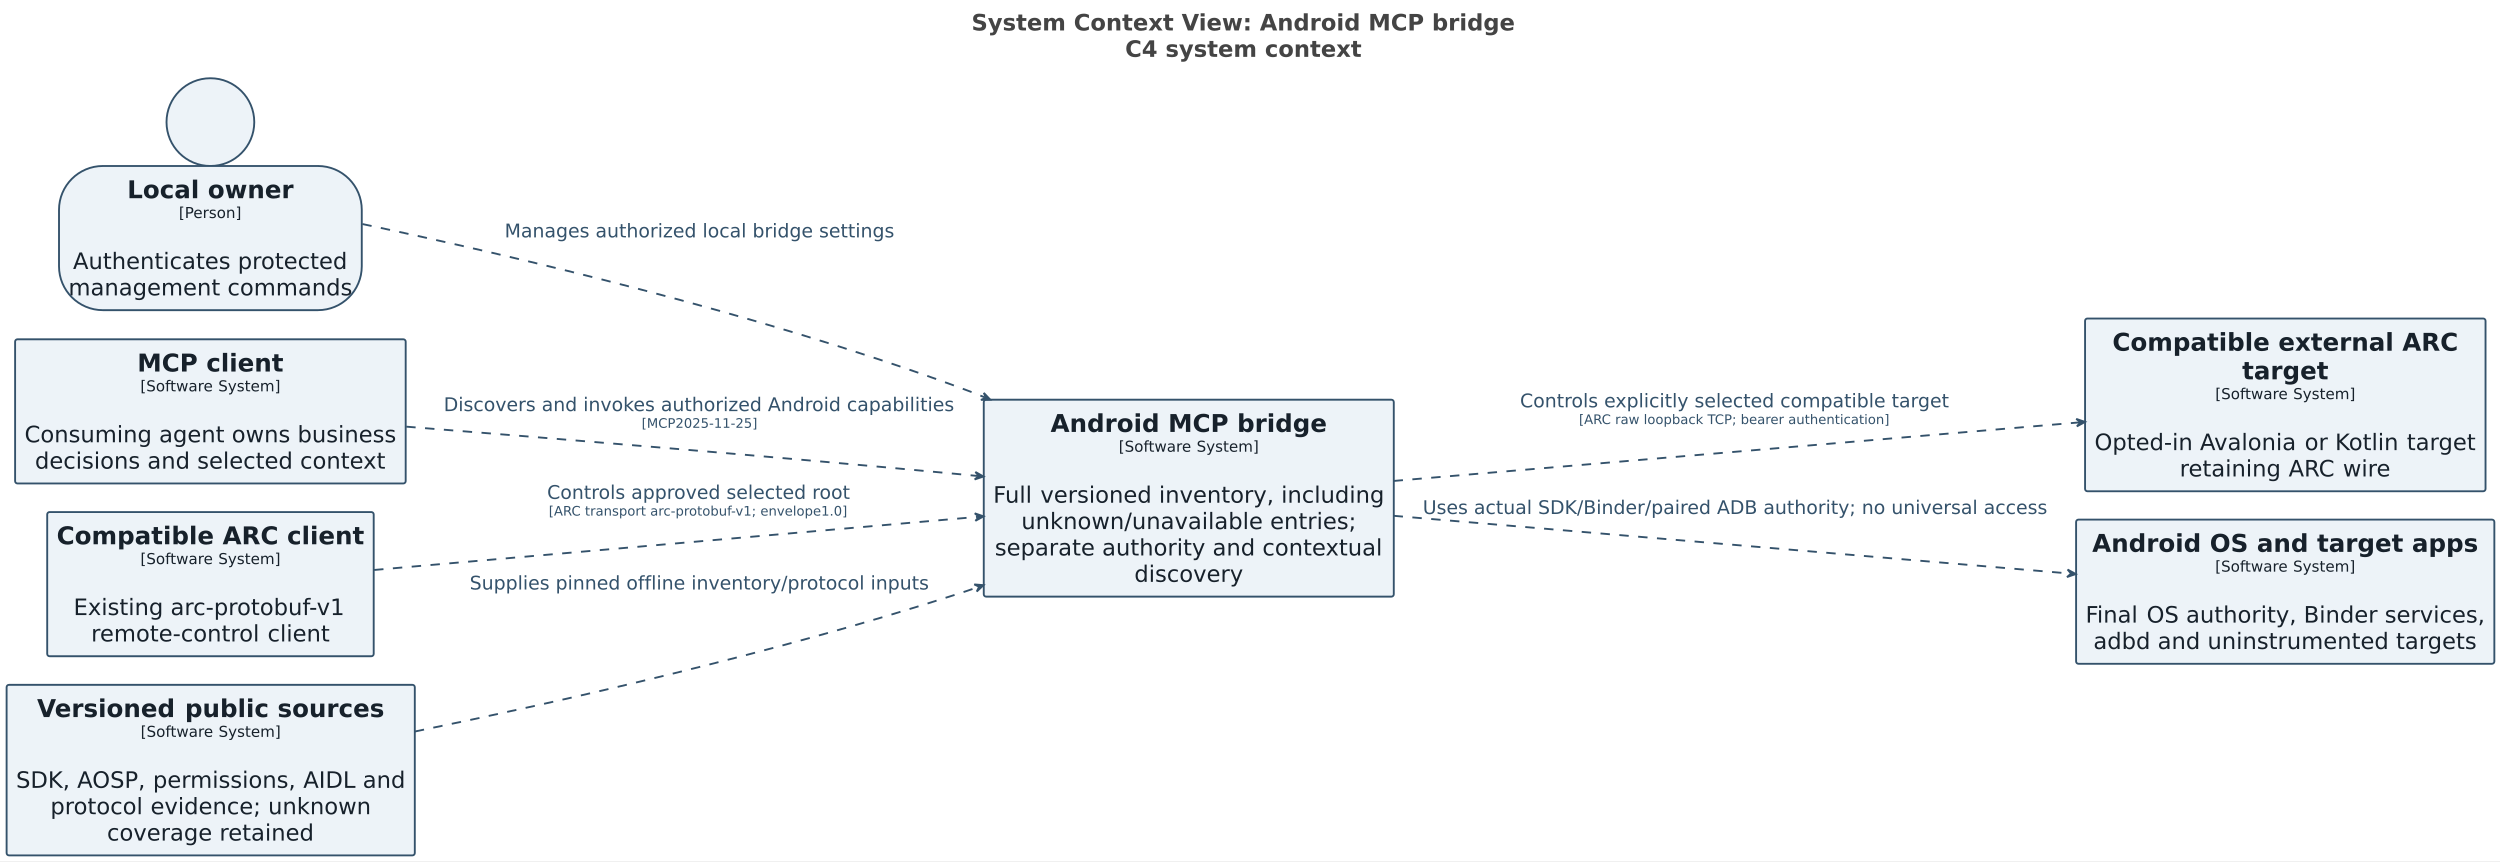
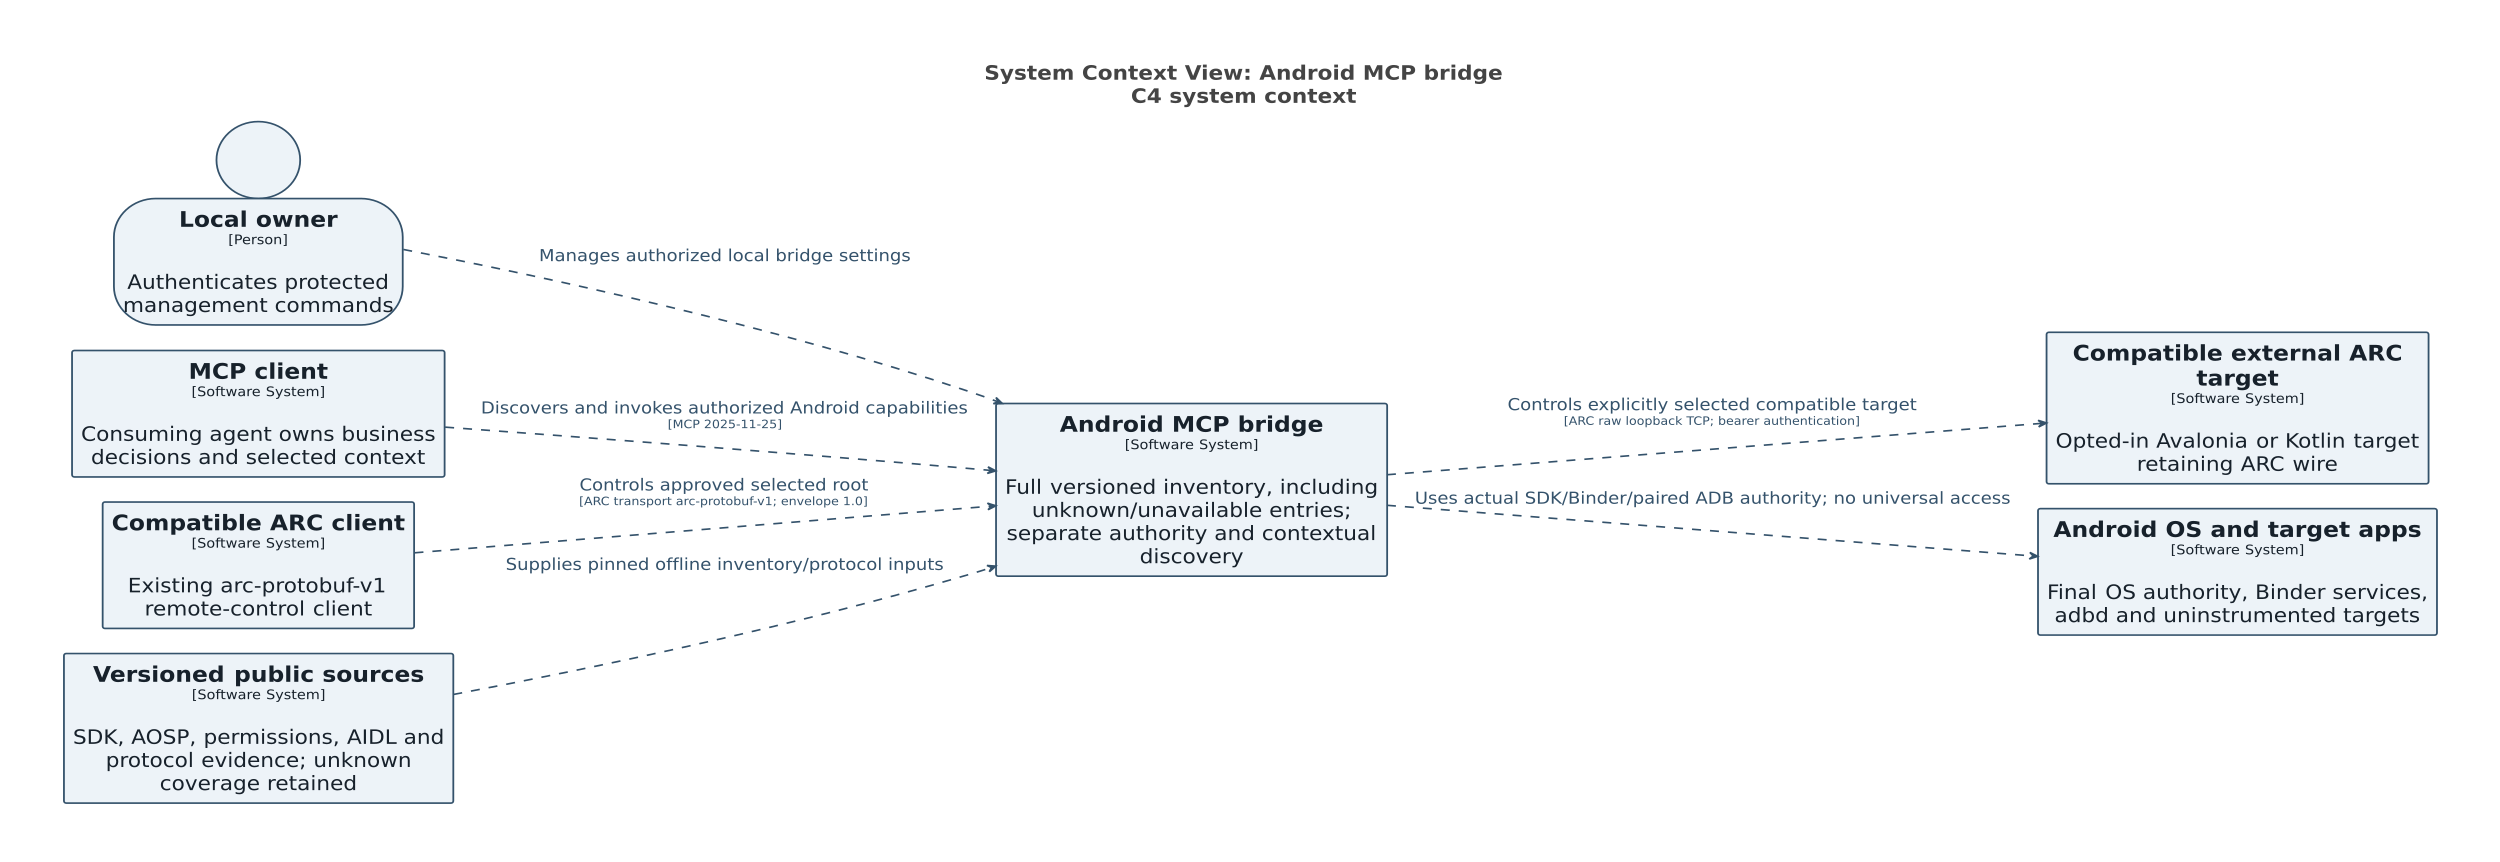
- <svg xmlns="http://www.w3.org/2000/svg" contentStyleType="text/css" data-diagram-type="DESCRIPTION" height="912px" preserveAspectRatio="none" style="width:2648px;height:912px;background:#FFFFFF;" version="1.1" viewBox="0 0 2648 912" width="2648px" zoomAndPan="magnify">
-   <rect data-canvas="white" x="0" y="0" width="100%" height="100%" fill="#ffffff" />
+ <svg xmlns="http://www.w3.org/2000/svg" contentStyleType="text/css" data-diagram-type="DESCRIPTION" height="912px" preserveAspectRatio="none" style="width:2648px;height:912px;background:#FFFFFF;" version="1.1" viewBox="-64 -64 2776.0 1040.0" width="2648px" zoomAndPan="magnify">
+   <rect data-canvas="white" x="-64" y="-64" width="200%" height="200%" fill="#ffffff" />
  <defs />
  <g>
    <g class="title" data-source-line="2">
      <text fill="#444444" font-family="DejaVu Sans" font-size="24" font-weight="bold" lengthAdjust="spacing" textLength="576.023" x="1028.994" y="32.277">System Context View: Android MCP bridge</text>
      <text fill="#444444" font-family="DejaVu Sans" font-size="24" font-weight="bold" lengthAdjust="spacing" textLength="250.5" x="1191.756" y="60.215">C4 system context</text>
    </g>
    <g class="entity" data-entity="Localowner" data-source-line="49" data-uid="ent0002" id="entity_Localowner">
      <ellipse cx="222.846" cy="129.346" fill="#EDF3F8" rx="46.471" ry="46.471" style="stroke:#34526B;stroke-width:2;" />
      <rect fill="#EDF3F8" height="152.703" rx="46.471" ry="46.471" style="stroke:#34526B;stroke-width:2;" width="320.691" x="62.5" y="175.818" />
      <text fill="#17212B" font-family="DejaVu Sans" font-size="26" font-weight="bold" lengthAdjust="spacing" textLength="76.299" x="134.747" y="209.952">Local</text>
      <text fill="#17212B" font-family="DejaVu Sans" font-size="26" font-weight="bold" lengthAdjust="spacing" textLength="9.052" x="211.045" y="209.952"> </text>
      <text fill="#17212B" font-family="DejaVu Sans" font-size="26" font-weight="bold" lengthAdjust="spacing" textLength="90.848" x="220.097" y="209.952">owner</text>
      <text fill="#17212B" font-family="DejaVu Sans" font-size="16" lengthAdjust="spacing" textLength="66.82" x="189.435" y="230.935">[Person]</text>
      <text fill="#17212B" font-family="DejaVu Sans" font-size="24" lengthAdjust="spacing" textLength="7.629" x="219.031" y="256.986"> </text>
      <text fill="#17212B" font-family="DejaVu Sans" font-size="24" lengthAdjust="spacing" textLength="166.887" x="77.305" y="284.923">Authenticates</text>
      <text fill="#17212B" font-family="DejaVu Sans" font-size="24" lengthAdjust="spacing" textLength="7.629" x="244.191" y="284.923"> </text>
      <text fill="#17212B" font-family="DejaVu Sans" font-size="24" lengthAdjust="spacing" textLength="116.566" x="251.82" y="284.923">protected</text>
      <text fill="#17212B" font-family="DejaVu Sans" font-size="24" lengthAdjust="spacing" textLength="160.769" x="72.5" y="312.861">management</text>
      <text fill="#17212B" font-family="DejaVu Sans" font-size="24" lengthAdjust="spacing" textLength="7.629" x="233.269" y="312.861"> </text>
      <text fill="#17212B" font-family="DejaVu Sans" font-size="24" lengthAdjust="spacing" textLength="132.293" x="240.898" y="312.861">commands</text>
    </g>
    <g class="entity" data-entity="MCPclient" data-source-line="50" data-uid="ent0003" id="entity_MCPclient">
      <rect fill="#EDF3F8" height="152.703" rx="2.5" ry="2.5" style="stroke:#34526B;stroke-width:2;" width="413.703" x="16" y="359.375" />
      <text fill="#17212B" font-family="DejaVu Sans" font-size="26" font-weight="bold" lengthAdjust="spacing" textLength="64.01" x="145.417" y="393.509">MCP</text>
      <text fill="#17212B" font-family="DejaVu Sans" font-size="26" font-weight="bold" lengthAdjust="spacing" textLength="9.052" x="209.426" y="393.509"> </text>
      <text fill="#17212B" font-family="DejaVu Sans" font-size="26" font-weight="bold" lengthAdjust="spacing" textLength="81.809" x="218.478" y="393.509">client</text>
      <text fill="#17212B" font-family="DejaVu Sans" font-size="16" lengthAdjust="spacing" textLength="77.406" x="148.652" y="414.492">[Software</text>
      <text fill="#17212B" font-family="DejaVu Sans" font-size="16" lengthAdjust="spacing" textLength="5.086" x="226.059" y="414.492"> </text>
      <text fill="#17212B" font-family="DejaVu Sans" font-size="16" lengthAdjust="spacing" textLength="65.906" x="231.144" y="414.492">System]</text>
      <text fill="#17212B" font-family="DejaVu Sans" font-size="24" lengthAdjust="spacing" textLength="7.629" x="219.037" y="440.543"> </text>
      <text fill="#17212B" font-family="DejaVu Sans" font-size="24" lengthAdjust="spacing" textLength="134.859" x="26" y="468.481">Consuming</text>
      <text fill="#17212B" font-family="DejaVu Sans" font-size="24" lengthAdjust="spacing" textLength="7.629" x="160.859" y="468.481"> </text>
      <text fill="#17212B" font-family="DejaVu Sans" font-size="24" lengthAdjust="spacing" textLength="69.328" x="168.488" y="468.481">agent</text>
      <text fill="#17212B" font-family="DejaVu Sans" font-size="24" lengthAdjust="spacing" textLength="7.629" x="237.816" y="468.481"> </text>
      <text fill="#17212B" font-family="DejaVu Sans" font-size="24" lengthAdjust="spacing" textLength="62.027" x="245.445" y="468.481">owns</text>
      <text fill="#17212B" font-family="DejaVu Sans" font-size="24" lengthAdjust="spacing" textLength="7.629" x="307.473" y="468.481"> </text>
      <text fill="#17212B" font-family="DejaVu Sans" font-size="24" lengthAdjust="spacing" textLength="104.602" x="315.102" y="468.481">business</text>
      <text fill="#17212B" font-family="DejaVu Sans" font-size="24" lengthAdjust="spacing" textLength="111.434" x="37.022" y="496.418">decisions</text>
      <text fill="#17212B" font-family="DejaVu Sans" font-size="24" lengthAdjust="spacing" textLength="7.629" x="148.455" y="496.418"> </text>
      <text fill="#17212B" font-family="DejaVu Sans" font-size="24" lengthAdjust="spacing" textLength="45.152" x="156.084" y="496.418">and</text>
      <text fill="#17212B" font-family="DejaVu Sans" font-size="24" lengthAdjust="spacing" textLength="7.629" x="201.236" y="496.418"> </text>
      <text fill="#17212B" font-family="DejaVu Sans" font-size="24" lengthAdjust="spacing" textLength="101.309" x="208.865" y="496.418">selected</text>
      <text fill="#17212B" font-family="DejaVu Sans" font-size="24" lengthAdjust="spacing" textLength="7.629" x="310.174" y="496.418"> </text>
      <text fill="#17212B" font-family="DejaVu Sans" font-size="24" lengthAdjust="spacing" textLength="90.879" x="317.803" y="496.418">context</text>
    </g>
    <g class="entity" data-entity="CompatibleARCclient" data-source-line="51" data-uid="ent0004" id="entity_CompatibleARCclient">
      <rect fill="#EDF3F8" height="152.703" rx="2.5" ry="2.5" style="stroke:#34526B;stroke-width:2;" width="345.825" x="50" y="542.375" />
      <text fill="#17212B" font-family="DejaVu Sans" font-size="26" font-weight="bold" lengthAdjust="spacing" textLength="166.69" x="60" y="576.509">Compatible</text>
      <text fill="#17212B" font-family="DejaVu Sans" font-size="26" font-weight="bold" lengthAdjust="spacing" textLength="9.052" x="226.69" y="576.509"> </text>
      <text fill="#17212B" font-family="DejaVu Sans" font-size="26" font-weight="bold" lengthAdjust="spacing" textLength="59.224" x="235.741" y="576.509">ARC</text>
      <text fill="#17212B" font-family="DejaVu Sans" font-size="26" font-weight="bold" lengthAdjust="spacing" textLength="9.052" x="294.965" y="576.509"> </text>
      <text fill="#17212B" font-family="DejaVu Sans" font-size="26" font-weight="bold" lengthAdjust="spacing" textLength="81.809" x="304.017" y="576.509">client</text>
      <text fill="#17212B" font-family="DejaVu Sans" font-size="16" lengthAdjust="spacing" textLength="77.406" x="148.713" y="597.492">[Software</text>
      <text fill="#17212B" font-family="DejaVu Sans" font-size="16" lengthAdjust="spacing" textLength="5.086" x="226.12" y="597.492"> </text>
      <text fill="#17212B" font-family="DejaVu Sans" font-size="16" lengthAdjust="spacing" textLength="65.906" x="231.206" y="597.492">System]</text>
      <text fill="#17212B" font-family="DejaVu Sans" font-size="24" lengthAdjust="spacing" textLength="7.629" x="219.098" y="623.543"> </text>
      <text fill="#17212B" font-family="DejaVu Sans" font-size="24" lengthAdjust="spacing" textLength="95.062" x="77.899" y="651.481">Existing</text>
      <text fill="#17212B" font-family="DejaVu Sans" font-size="24" lengthAdjust="spacing" textLength="7.629" x="172.961" y="651.481"> </text>
      <text fill="#17212B" font-family="DejaVu Sans" font-size="24" lengthAdjust="spacing" textLength="187.336" x="180.59" y="651.481">arc-protobuf-v1</text>
      <text fill="#17212B" font-family="DejaVu Sans" font-size="24" lengthAdjust="spacing" textLength="179.25" x="96.514" y="679.418">remote-control</text>
      <text fill="#17212B" font-family="DejaVu Sans" font-size="24" lengthAdjust="spacing" textLength="7.629" x="275.764" y="679.418"> </text>
      <text fill="#17212B" font-family="DejaVu Sans" font-size="24" lengthAdjust="spacing" textLength="65.918" x="283.393" y="679.418">client</text>
    </g>
    <g class="entity" data-entity="CompatibleexternalARCtarget" data-source-line="52" data-uid="ent0005" id="entity_CompatibleexternalARCtarget">
      <rect fill="#EDF3F8" height="182.969" rx="2.5" ry="2.5" style="stroke:#34526B;stroke-width:2;" width="424.18" x="2208.5" y="337.375" />
      <text fill="#17212B" font-family="DejaVu Sans" font-size="26" font-weight="bold" lengthAdjust="spacing" textLength="166.69" x="2237.454" y="371.509">Compatible</text>
      <text fill="#17212B" font-family="DejaVu Sans" font-size="26" font-weight="bold" lengthAdjust="spacing" textLength="9.052" x="2404.143" y="371.509"> </text>
      <text fill="#17212B" font-family="DejaVu Sans" font-size="26" font-weight="bold" lengthAdjust="spacing" textLength="122.256" x="2413.195" y="371.509">external</text>
      <text fill="#17212B" font-family="DejaVu Sans" font-size="26" font-weight="bold" lengthAdjust="spacing" textLength="9.052" x="2535.451" y="371.509"> </text>
      <text fill="#17212B" font-family="DejaVu Sans" font-size="26" font-weight="bold" lengthAdjust="spacing" textLength="59.224" x="2544.502" y="371.509">ARC</text>
      <text fill="#17212B" font-family="DejaVu Sans" font-size="26" font-weight="bold" lengthAdjust="spacing" textLength="91.47" x="2374.855" y="401.774">target</text>
      <text fill="#17212B" font-family="DejaVu Sans" font-size="16" lengthAdjust="spacing" textLength="77.406" x="2346.391" y="422.758">[Software</text>
      <text fill="#17212B" font-family="DejaVu Sans" font-size="16" lengthAdjust="spacing" textLength="5.086" x="2423.797" y="422.758"> </text>
      <text fill="#17212B" font-family="DejaVu Sans" font-size="16" lengthAdjust="spacing" textLength="65.906" x="2428.883" y="422.758">System]</text>
      <text fill="#17212B" font-family="DejaVu Sans" font-size="24" lengthAdjust="spacing" textLength="7.629" x="2416.775" y="448.809"> </text>
      <text fill="#17212B" font-family="DejaVu Sans" font-size="24" lengthAdjust="spacing" textLength="104.074" x="2218.5" y="476.746">Opted-in</text>
      <text fill="#17212B" font-family="DejaVu Sans" font-size="24" lengthAdjust="spacing" textLength="7.629" x="2322.574" y="476.746"> </text>
      <text fill="#17212B" font-family="DejaVu Sans" font-size="24" lengthAdjust="spacing" textLength="103.266" x="2330.203" y="476.746">Avalonia</text>
      <text fill="#17212B" font-family="DejaVu Sans" font-size="24" lengthAdjust="spacing" textLength="7.629" x="2433.469" y="476.746"> </text>
      <text fill="#17212B" font-family="DejaVu Sans" font-size="24" lengthAdjust="spacing" textLength="24.551" x="2441.098" y="476.746">or</text>
      <text fill="#17212B" font-family="DejaVu Sans" font-size="24" lengthAdjust="spacing" textLength="7.629" x="2465.648" y="476.746"> </text>
      <text fill="#17212B" font-family="DejaVu Sans" font-size="24" lengthAdjust="spacing" textLength="68.379" x="2473.277" y="476.746">Kotlin</text>
      <text fill="#17212B" font-family="DejaVu Sans" font-size="24" lengthAdjust="spacing" textLength="7.629" x="2541.656" y="476.746"> </text>
      <text fill="#17212B" font-family="DejaVu Sans" font-size="24" lengthAdjust="spacing" textLength="73.394" x="2549.285" y="476.746">target</text>
      <text fill="#17212B" font-family="DejaVu Sans" font-size="24" lengthAdjust="spacing" textLength="107.742" x="2308.699" y="504.684">retaining</text>
      <text fill="#17212B" font-family="DejaVu Sans" font-size="24" lengthAdjust="spacing" textLength="7.629" x="2416.441" y="504.684"> </text>
      <text fill="#17212B" font-family="DejaVu Sans" font-size="24" lengthAdjust="spacing" textLength="49.852" x="2424.07" y="504.684">ARC</text>
      <text fill="#17212B" font-family="DejaVu Sans" font-size="24" lengthAdjust="spacing" textLength="7.629" x="2473.922" y="504.684"> </text>
      <text fill="#17212B" font-family="DejaVu Sans" font-size="24" lengthAdjust="spacing" textLength="50.93" x="2481.551" y="504.684">wire</text>
    </g>
    <g class="entity" data-entity="AndroidOSandtargetapps" data-source-line="53" data-uid="ent0006" id="entity_AndroidOSandtargetapps">
      <rect fill="#EDF3F8" height="152.703" rx="2.5" ry="2.5" style="stroke:#34526B;stroke-width:2;" width="443.012" x="2199" y="550.375" />
      <text fill="#17212B" font-family="DejaVu Sans" font-size="26" font-weight="bold" lengthAdjust="spacing" textLength="115.451" x="2216.073" y="584.509">Android</text>
      <text fill="#17212B" font-family="DejaVu Sans" font-size="26" font-weight="bold" lengthAdjust="spacing" textLength="9.052" x="2331.524" y="584.509"> </text>
      <text fill="#17212B" font-family="DejaVu Sans" font-size="26" font-weight="bold" lengthAdjust="spacing" textLength="40.828" x="2340.576" y="584.509">OS</text>
      <text fill="#17212B" font-family="DejaVu Sans" font-size="26" font-weight="bold" lengthAdjust="spacing" textLength="9.052" x="2381.404" y="584.509"> </text>
      <text fill="#17212B" font-family="DejaVu Sans" font-size="26" font-weight="bold" lengthAdjust="spacing" textLength="54.666" x="2390.456" y="584.509">and</text>
      <text fill="#17212B" font-family="DejaVu Sans" font-size="26" font-weight="bold" lengthAdjust="spacing" textLength="9.052" x="2445.122" y="584.509"> </text>
      <text fill="#17212B" font-family="DejaVu Sans" font-size="26" font-weight="bold" lengthAdjust="spacing" textLength="91.47" x="2454.174" y="584.509">target</text>
      <text fill="#17212B" font-family="DejaVu Sans" font-size="26" font-weight="bold" lengthAdjust="spacing" textLength="9.052" x="2545.644" y="584.509"> </text>
      <text fill="#17212B" font-family="DejaVu Sans" font-size="26" font-weight="bold" lengthAdjust="spacing" textLength="70.243" x="2554.695" y="584.509">apps</text>
      <text fill="#17212B" font-family="DejaVu Sans" font-size="16" lengthAdjust="spacing" textLength="77.406" x="2346.307" y="605.492">[Software</text>
      <text fill="#17212B" font-family="DejaVu Sans" font-size="16" lengthAdjust="spacing" textLength="5.086" x="2423.713" y="605.492"> </text>
      <text fill="#17212B" font-family="DejaVu Sans" font-size="16" lengthAdjust="spacing" textLength="65.906" x="2428.799" y="605.492">System]</text>
      <text fill="#17212B" font-family="DejaVu Sans" font-size="24" lengthAdjust="spacing" textLength="7.629" x="2416.691" y="631.543"> </text>
      <text fill="#17212B" font-family="DejaVu Sans" font-size="24" lengthAdjust="spacing" textLength="57.059" x="2209" y="659.481">Final</text>
      <text fill="#17212B" font-family="DejaVu Sans" font-size="24" lengthAdjust="spacing" textLength="7.629" x="2266.059" y="659.481"> </text>
      <text fill="#17212B" font-family="DejaVu Sans" font-size="24" lengthAdjust="spacing" textLength="34.125" x="2273.688" y="659.481">OS</text>
      <text fill="#17212B" font-family="DejaVu Sans" font-size="24" lengthAdjust="spacing" textLength="7.629" x="2307.812" y="659.481"> </text>
      <text fill="#17212B" font-family="DejaVu Sans" font-size="24" lengthAdjust="spacing" textLength="117" x="2315.441" y="659.481">authority,</text>
      <text fill="#17212B" font-family="DejaVu Sans" font-size="24" lengthAdjust="spacing" textLength="7.629" x="2432.441" y="659.481"> </text>
      <text fill="#17212B" font-family="DejaVu Sans" font-size="24" lengthAdjust="spacing" textLength="78.211" x="2440.07" y="659.481">Binder</text>
      <text fill="#17212B" font-family="DejaVu Sans" font-size="24" lengthAdjust="spacing" textLength="7.629" x="2518.281" y="659.481"> </text>
      <text fill="#17212B" font-family="DejaVu Sans" font-size="24" lengthAdjust="spacing" textLength="106.102" x="2525.91" y="659.481">services,</text>
      <text fill="#17212B" font-family="DejaVu Sans" font-size="24" lengthAdjust="spacing" textLength="60.41" x="2217.303" y="687.418">adbd</text>
      <text fill="#17212B" font-family="DejaVu Sans" font-size="24" lengthAdjust="spacing" textLength="7.629" x="2277.713" y="687.418"> </text>
      <text fill="#17212B" font-family="DejaVu Sans" font-size="24" lengthAdjust="spacing" textLength="45.152" x="2285.342" y="687.418">and</text>
      <text fill="#17212B" font-family="DejaVu Sans" font-size="24" lengthAdjust="spacing" textLength="7.629" x="2330.494" y="687.418"> </text>
      <text fill="#17212B" font-family="DejaVu Sans" font-size="24" lengthAdjust="spacing" textLength="192.059" x="2338.123" y="687.418">uninstrumented</text>
      <text fill="#17212B" font-family="DejaVu Sans" font-size="24" lengthAdjust="spacing" textLength="7.629" x="2530.182" y="687.418"> </text>
      <text fill="#17212B" font-family="DejaVu Sans" font-size="24" lengthAdjust="spacing" textLength="85.898" x="2537.811" y="687.418">targets</text>
    </g>
    <g class="entity" data-entity="Versionedpublicsources" data-source-line="54" data-uid="ent0007" id="entity_Versionedpublicsources">
      <rect fill="#EDF3F8" height="180.641" rx="2.5" ry="2.5" style="stroke:#34526B;stroke-width:2;" width="432.359" x="7" y="725.375" />
      <text fill="#17212B" font-family="DejaVu Sans" font-size="26" font-weight="bold" lengthAdjust="spacing" textLength="147.583" x="39.256" y="759.509">Versioned</text>
      <text fill="#17212B" font-family="DejaVu Sans" font-size="26" font-weight="bold" lengthAdjust="spacing" textLength="9.052" x="186.839" y="759.509"> </text>
      <text fill="#17212B" font-family="DejaVu Sans" font-size="26" font-weight="bold" lengthAdjust="spacing" textLength="88.969" x="195.891" y="759.509">public</text>
      <text fill="#17212B" font-family="DejaVu Sans" font-size="26" font-weight="bold" lengthAdjust="spacing" textLength="9.052" x="284.86" y="759.509"> </text>
      <text fill="#17212B" font-family="DejaVu Sans" font-size="26" font-weight="bold" lengthAdjust="spacing" textLength="113.191" x="293.912" y="759.509">sources</text>
      <text fill="#17212B" font-family="DejaVu Sans" font-size="16" lengthAdjust="spacing" textLength="77.406" x="148.981" y="780.492">[Software</text>
      <text fill="#17212B" font-family="DejaVu Sans" font-size="16" lengthAdjust="spacing" textLength="5.086" x="226.387" y="780.492"> </text>
      <text fill="#17212B" font-family="DejaVu Sans" font-size="16" lengthAdjust="spacing" textLength="65.906" x="231.473" y="780.492">System]</text>
      <text fill="#17212B" font-family="DejaVu Sans" font-size="24" lengthAdjust="spacing" textLength="7.629" x="219.365" y="806.543"> </text>
      <text fill="#17212B" font-family="DejaVu Sans" font-size="24" lengthAdjust="spacing" textLength="57.082" x="17" y="834.481">SDK,</text>
      <text fill="#17212B" font-family="DejaVu Sans" font-size="24" lengthAdjust="spacing" textLength="7.629" x="74.082" y="834.481"> </text>
      <text fill="#17212B" font-family="DejaVu Sans" font-size="24" lengthAdjust="spacing" textLength="72.644" x="81.711" y="834.481">AOSP,</text>
      <text fill="#17212B" font-family="DejaVu Sans" font-size="24" lengthAdjust="spacing" textLength="7.629" x="154.356" y="834.481"> </text>
      <text fill="#17212B" font-family="DejaVu Sans" font-size="24" lengthAdjust="spacing" textLength="151.617" x="161.984" y="834.481">permissions,</text>
      <text fill="#17212B" font-family="DejaVu Sans" font-size="24" lengthAdjust="spacing" textLength="7.629" x="313.602" y="834.481"> </text>
      <text fill="#17212B" font-family="DejaVu Sans" font-size="24" lengthAdjust="spacing" textLength="55.348" x="321.231" y="834.481">AIDL</text>
      <text fill="#17212B" font-family="DejaVu Sans" font-size="24" lengthAdjust="spacing" textLength="7.629" x="376.578" y="834.481"> </text>
      <text fill="#17212B" font-family="DejaVu Sans" font-size="24" lengthAdjust="spacing" textLength="45.152" x="384.207" y="834.481">and</text>
      <text fill="#17212B" font-family="DejaVu Sans" font-size="24" lengthAdjust="spacing" textLength="98.426" x="53.363" y="862.418">protocol</text>
      <text fill="#17212B" font-family="DejaVu Sans" font-size="24" lengthAdjust="spacing" textLength="7.629" x="151.789" y="862.418"> </text>
      <text fill="#17212B" font-family="DejaVu Sans" font-size="24" lengthAdjust="spacing" textLength="116.894" x="159.418" y="862.418">evidence;</text>
      <text fill="#17212B" font-family="DejaVu Sans" font-size="24" lengthAdjust="spacing" textLength="7.629" x="276.312" y="862.418"> </text>
      <text fill="#17212B" font-family="DejaVu Sans" font-size="24" lengthAdjust="spacing" textLength="109.055" x="283.941" y="862.418">unknown</text>
      <text fill="#17212B" font-family="DejaVu Sans" font-size="24" lengthAdjust="spacing" textLength="111.422" x="113.34" y="890.356">coverage</text>
      <text fill="#17212B" font-family="DejaVu Sans" font-size="24" lengthAdjust="spacing" textLength="7.629" x="224.762" y="890.356"> </text>
      <text fill="#17212B" font-family="DejaVu Sans" font-size="24" lengthAdjust="spacing" textLength="100.629" x="232.391" y="890.356">retained</text>
    </g>
    <g class="entity" data-entity="AndroidMCPbridge" data-source-line="55" data-uid="ent0008" id="entity_AndroidMCPbridge">
      <rect fill="#EDF3F8" height="208.578" rx="2.5" ry="2.5" style="stroke:#34526B;stroke-width:2;" width="434.293" x="1042" y="423.375" />
      <text fill="#17212B" font-family="DejaVu Sans" font-size="26" font-weight="bold" lengthAdjust="spacing" textLength="115.451" x="1112.763" y="457.509">Android</text>
      <text fill="#17212B" font-family="DejaVu Sans" font-size="26" font-weight="bold" lengthAdjust="spacing" textLength="9.052" x="1228.214" y="457.509"> </text>
      <text fill="#17212B" font-family="DejaVu Sans" font-size="26" font-weight="bold" lengthAdjust="spacing" textLength="64.01" x="1237.266" y="457.509">MCP</text>
      <text fill="#17212B" font-family="DejaVu Sans" font-size="26" font-weight="bold" lengthAdjust="spacing" textLength="9.052" x="1301.276" y="457.509"> </text>
      <text fill="#17212B" font-family="DejaVu Sans" font-size="26" font-weight="bold" lengthAdjust="spacing" textLength="95.202" x="1310.328" y="457.509">bridge</text>
      <text fill="#17212B" font-family="DejaVu Sans" font-size="16" lengthAdjust="spacing" textLength="77.406" x="1184.947" y="478.492">[Software</text>
      <text fill="#17212B" font-family="DejaVu Sans" font-size="16" lengthAdjust="spacing" textLength="5.086" x="1262.353" y="478.492"> </text>
      <text fill="#17212B" font-family="DejaVu Sans" font-size="16" lengthAdjust="spacing" textLength="65.906" x="1267.439" y="478.492">System]</text>
      <text fill="#17212B" font-family="DejaVu Sans" font-size="24" lengthAdjust="spacing" textLength="7.629" x="1255.332" y="504.543"> </text>
      <text fill="#17212B" font-family="DejaVu Sans" font-size="24" lengthAdjust="spacing" textLength="42.352" x="1052" y="532.481">Full</text>
      <text fill="#17212B" font-family="DejaVu Sans" font-size="24" lengthAdjust="spacing" textLength="7.629" x="1094.352" y="532.481"> </text>
      <text fill="#17212B" font-family="DejaVu Sans" font-size="24" lengthAdjust="spacing" textLength="117.902" x="1101.98" y="532.481">versioned</text>
      <text fill="#17212B" font-family="DejaVu Sans" font-size="24" lengthAdjust="spacing" textLength="7.629" x="1219.883" y="532.481"> </text>
      <text fill="#17212B" font-family="DejaVu Sans" font-size="24" lengthAdjust="spacing" textLength="121.852" x="1227.512" y="532.481">inventory,</text>
      <text fill="#17212B" font-family="DejaVu Sans" font-size="24" lengthAdjust="spacing" textLength="7.629" x="1349.363" y="532.481"> </text>
      <text fill="#17212B" font-family="DejaVu Sans" font-size="24" lengthAdjust="spacing" textLength="109.301" x="1356.992" y="532.481">including</text>
      <text fill="#17212B" font-family="DejaVu Sans" font-size="24" lengthAdjust="spacing" textLength="255.891" x="1081.748" y="560.418">unknown/unavailable</text>
      <text fill="#17212B" font-family="DejaVu Sans" font-size="24" lengthAdjust="spacing" textLength="7.629" x="1337.639" y="560.418"> </text>
      <text fill="#17212B" font-family="DejaVu Sans" font-size="24" lengthAdjust="spacing" textLength="91.277" x="1345.268" y="560.418">entries;</text>
      <text fill="#17212B" font-family="DejaVu Sans" font-size="24" lengthAdjust="spacing" textLength="105.961" x="1053.728" y="588.356">separate</text>
      <text fill="#17212B" font-family="DejaVu Sans" font-size="24" lengthAdjust="spacing" textLength="7.629" x="1159.689" y="588.356"> </text>
      <text fill="#17212B" font-family="DejaVu Sans" font-size="24" lengthAdjust="spacing" textLength="109.371" x="1167.318" y="588.356">authority</text>
      <text fill="#17212B" font-family="DejaVu Sans" font-size="24" lengthAdjust="spacing" textLength="7.629" x="1276.689" y="588.356"> </text>
      <text fill="#17212B" font-family="DejaVu Sans" font-size="24" lengthAdjust="spacing" textLength="45.152" x="1284.318" y="588.356">and</text>
      <text fill="#17212B" font-family="DejaVu Sans" font-size="24" lengthAdjust="spacing" textLength="7.629" x="1329.471" y="588.356"> </text>
      <text fill="#17212B" font-family="DejaVu Sans" font-size="24" lengthAdjust="spacing" textLength="127.465" x="1337.1" y="588.356">contextual</text>
      <text fill="#17212B" font-family="DejaVu Sans" font-size="24" lengthAdjust="spacing" textLength="115.324" x="1201.484" y="616.293">discovery</text>
    </g>
    <g class="link" data-entity-1="Localowner" data-entity-2="AndroidMCPbridge" data-source-line="57" data-uid="lnk9" id="link_Localowner_AndroidMCPbridge">
      <path d="M383.79,237.285 C545.02,271.235 799.77,331.085 1012,408.875 C1024.14,413.325 1030.937,415.879 1043.297,420.999" fill="none" id="Localowner-to-AndroidMCPbridge" style="stroke:#34526B;stroke-width:2;stroke-dasharray:10,10;" />
      <polygon fill="#34526B" points="1048.84,423.295,1042.056,416.155,1044.221,421.382,1038.994,423.546,1048.84,423.295" style="stroke:#34526B;stroke-width:2;" />
      <text fill="#34526B" font-family="DejaVu Sans" font-size="20" lengthAdjust="spacing" textLength="412.783" x="534.5" y="251.44">Manages authorized local bridge settings</text>
    </g>
    <g class="link" data-entity-1="MCPclient" data-entity-2="AndroidMCPbridge" data-source-line="58" data-uid="lnk10" id="link_MCPclient_AndroidMCPbridge">
      <path d="M430.26,451.915 C589.29,464.585 814.68,483.185 1012,501.875 C1021.73,502.795 1025.699,503.166 1035.739,504.156" fill="none" id="MCPclient-to-AndroidMCPbridge" style="stroke:#34526B;stroke-width:2;stroke-dasharray:10,10;" />
      <polygon fill="#34526B" points="1041.71,504.745,1033.146,499.881,1036.734,504.254,1032.361,507.842,1041.71,504.745" style="stroke:#34526B;stroke-width:2;" />
      <text fill="#34526B" font-family="DejaVu Sans" font-size="20" lengthAdjust="spacing" textLength="541.836" x="470" y="435.44">Discovers and invokes authorized Android capabilities</text>
-       <text fill="#34526B" font-family="DejaVu Sans" font-size="14" lengthAdjust="spacing" textLength="122.582" x="679.627" y="453.151">[MCP2025-11-25]</text>
+       <text fill="#34526B" font-family="DejaVu Sans" font-size="14" lengthAdjust="spacing" textLength="127.032" x="677.402" y="453.151">[MCP 2025-11-25]</text>
    </g>
    <g class="link" data-entity-1="CompatibleARCclient" data-entity-2="AndroidMCPbridge" data-source-line="59" data-uid="lnk11" id="link_CompatibleARCclient_AndroidMCPbridge">
      <path d="M396.2,603.725 C573.41,588.125 843.963,564.311 1035.803,547.431" fill="none" id="CompatibleARCclient-to-AndroidMCPbridge" style="stroke:#34526B;stroke-width:2;stroke-dasharray:10,10;" />
      <polygon fill="#34526B" points="1041.78,546.905,1032.464,543.709,1036.799,547.343,1033.165,551.678,1041.78,546.905" style="stroke:#34526B;stroke-width:2;" />
-       <text fill="#34526B" font-family="DejaVu Sans" font-size="20" lengthAdjust="spacing" textLength="322.129" x="579.5" y="528.439">Controls approved selected root</text>
-       <text fill="#34526B" font-family="DejaVu Sans" font-size="14" lengthAdjust="spacing" textLength="318.644" x="581.243" y="546.151">[ARC transport arc-protobuf-v1; envelope1.0]</text>
+       <text fill="#34526B" font-family="DejaVu Sans" font-size="20" lengthAdjust="spacing" textLength="322.129" x="579.482" y="528.439">Controls approved selected root</text>
+       <text fill="#34526B" font-family="DejaVu Sans" font-size="14" lengthAdjust="spacing" textLength="323.094" x="579" y="546.151">[ARC transport arc-protobuf-v1; envelope 1.0]</text>
    </g>
    <g class="link" data-entity-1="AndroidMCPbridge" data-entity-2="CompatibleexternalARCtarget" data-source-line="60" data-uid="lnk12" id="link_AndroidMCPbridge_CompatibleexternalARCtarget">
      <path d="M1476.05,509.425 C1685.39,491.555 1994.872,465.135 2202.492,447.406" fill="none" id="AndroidMCPbridge-to-CompatibleexternalARCtarget" style="stroke:#34526B;stroke-width:2;stroke-dasharray:10,10;" />
      <polygon fill="#34526B" points="2208.47,446.895,2199.162,443.675,2203.488,447.32,2199.843,451.646,2208.47,446.895" style="stroke:#34526B;stroke-width:2;" />
      <text fill="#34526B" font-family="DejaVu Sans" font-size="20" lengthAdjust="spacing" textLength="455.527" x="1610" y="431.44">Controls explicitly selected compatible target</text>
      <text fill="#34526B" font-family="DejaVu Sans" font-size="14" lengthAdjust="spacing" textLength="330.682" x="1672.423" y="449.151">[ARC raw loopback TCP; bearer authentication]</text>
    </g>
    <g class="link" data-entity-1="AndroidMCPbridge" data-entity-2="AndroidOSandtargetapps" data-source-line="61" data-uid="lnk13" id="link_AndroidMCPbridge_AndroidOSandtargetapps">
      <path d="M1476.05,546.325 C1682.11,563.915 1985.022,589.774 2192.662,607.505" fill="none" id="AndroidMCPbridge-to-AndroidOSandtargetapps" style="stroke:#34526B;stroke-width:2;stroke-dasharray:10,10;" />
      <polygon fill="#34526B" points="2198.64,608.015,2190.013,603.264,2193.658,607.59,2189.332,611.235,2198.64,608.015" style="stroke:#34526B;stroke-width:2;" />
      <text fill="#34526B" font-family="DejaVu Sans" font-size="20" lengthAdjust="spacing" textLength="661.953" x="1507" y="544.439">Uses actual SDK/Binder/paired ADB authority; no universal access</text>
    </g>
    <g class="link" data-entity-1="Versionedpublicsources" data-entity-2="AndroidMCPbridge" data-source-line="62" data-uid="lnk14" id="link_Versionedpublicsources_AndroidMCPbridge">
      <path d="M439.36,774.835 C599.21,742.015 821.56,691.385 1012,629.875 C1021.79,626.715 1026.075,625.341 1036.085,621.79" fill="none" id="Versionedpublicsources-to-AndroidMCPbridge" style="stroke:#34526B;stroke-width:2;stroke-dasharray:10,10;" />
      <polygon fill="#34526B" points="1041.74,619.785,1031.921,619.023,1037.028,621.456,1034.595,626.563,1041.74,619.785" style="stroke:#34526B;stroke-width:2;" />
      <text fill="#34526B" font-family="DejaVu Sans" font-size="20" lengthAdjust="spacing" textLength="486.856" x="497.5" y="624.439">Supplies pinned offline inventory/protocol inputs</text>
    </g>
  </g>
</svg>
